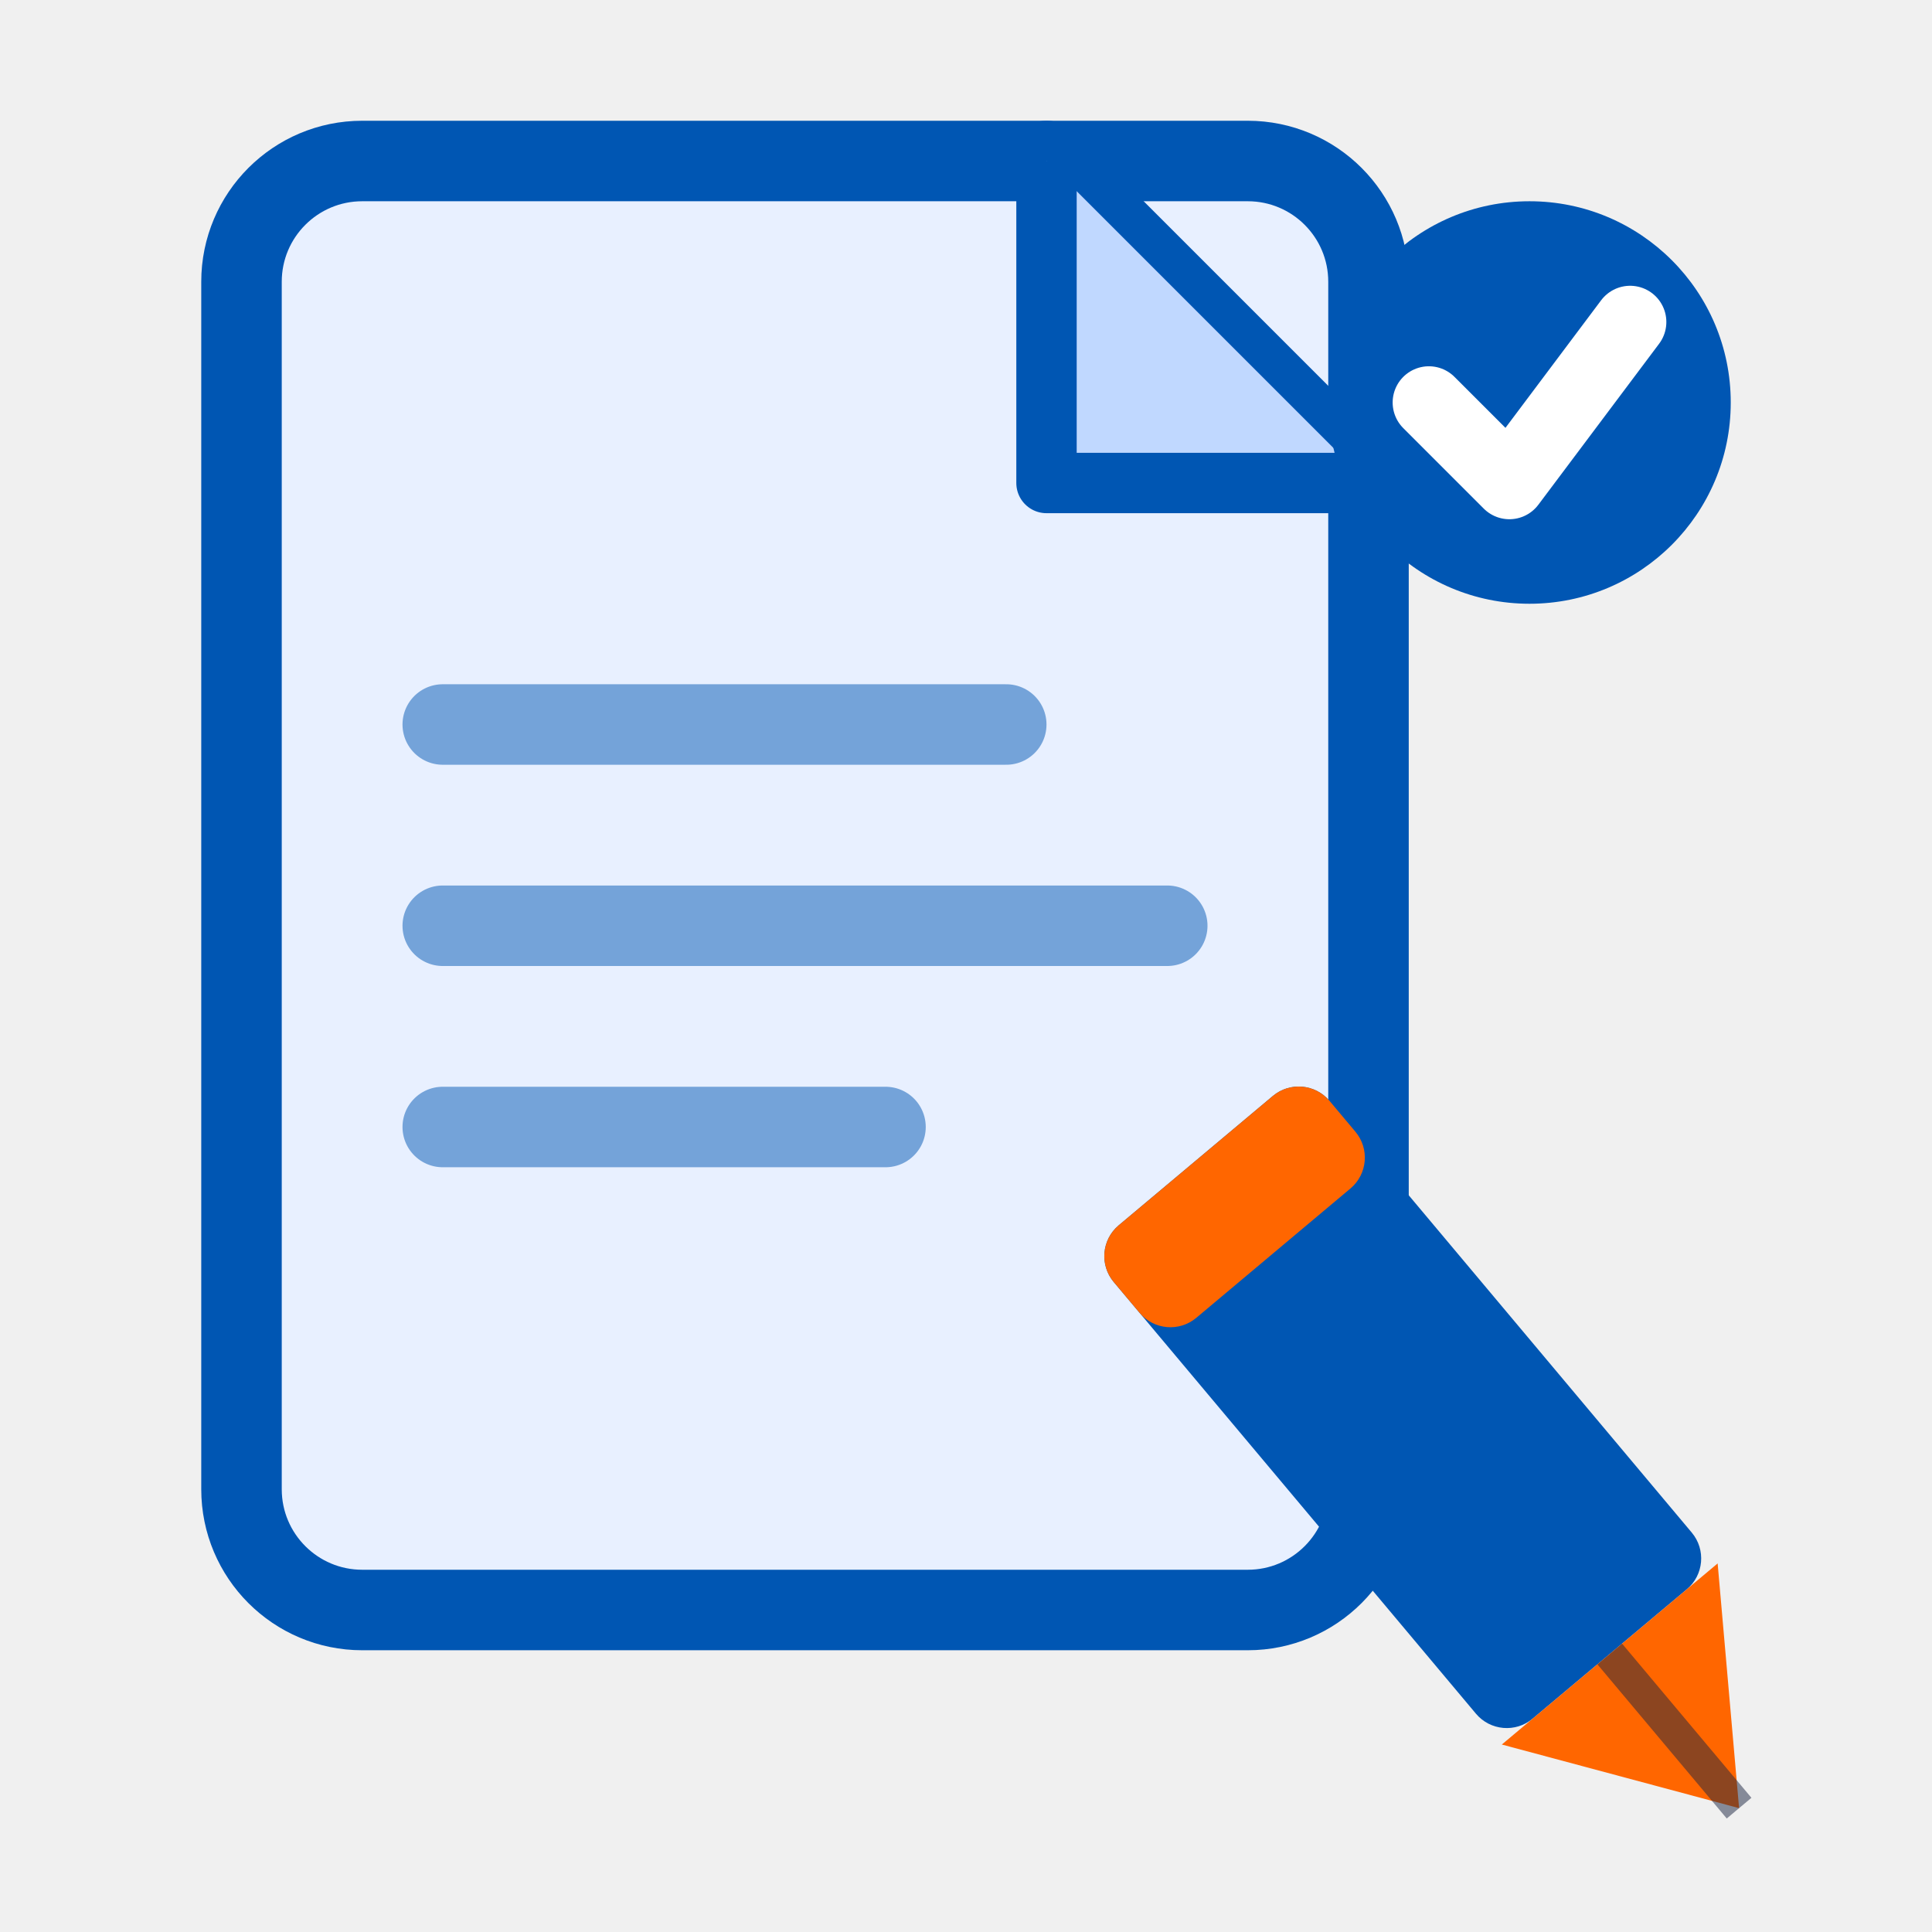
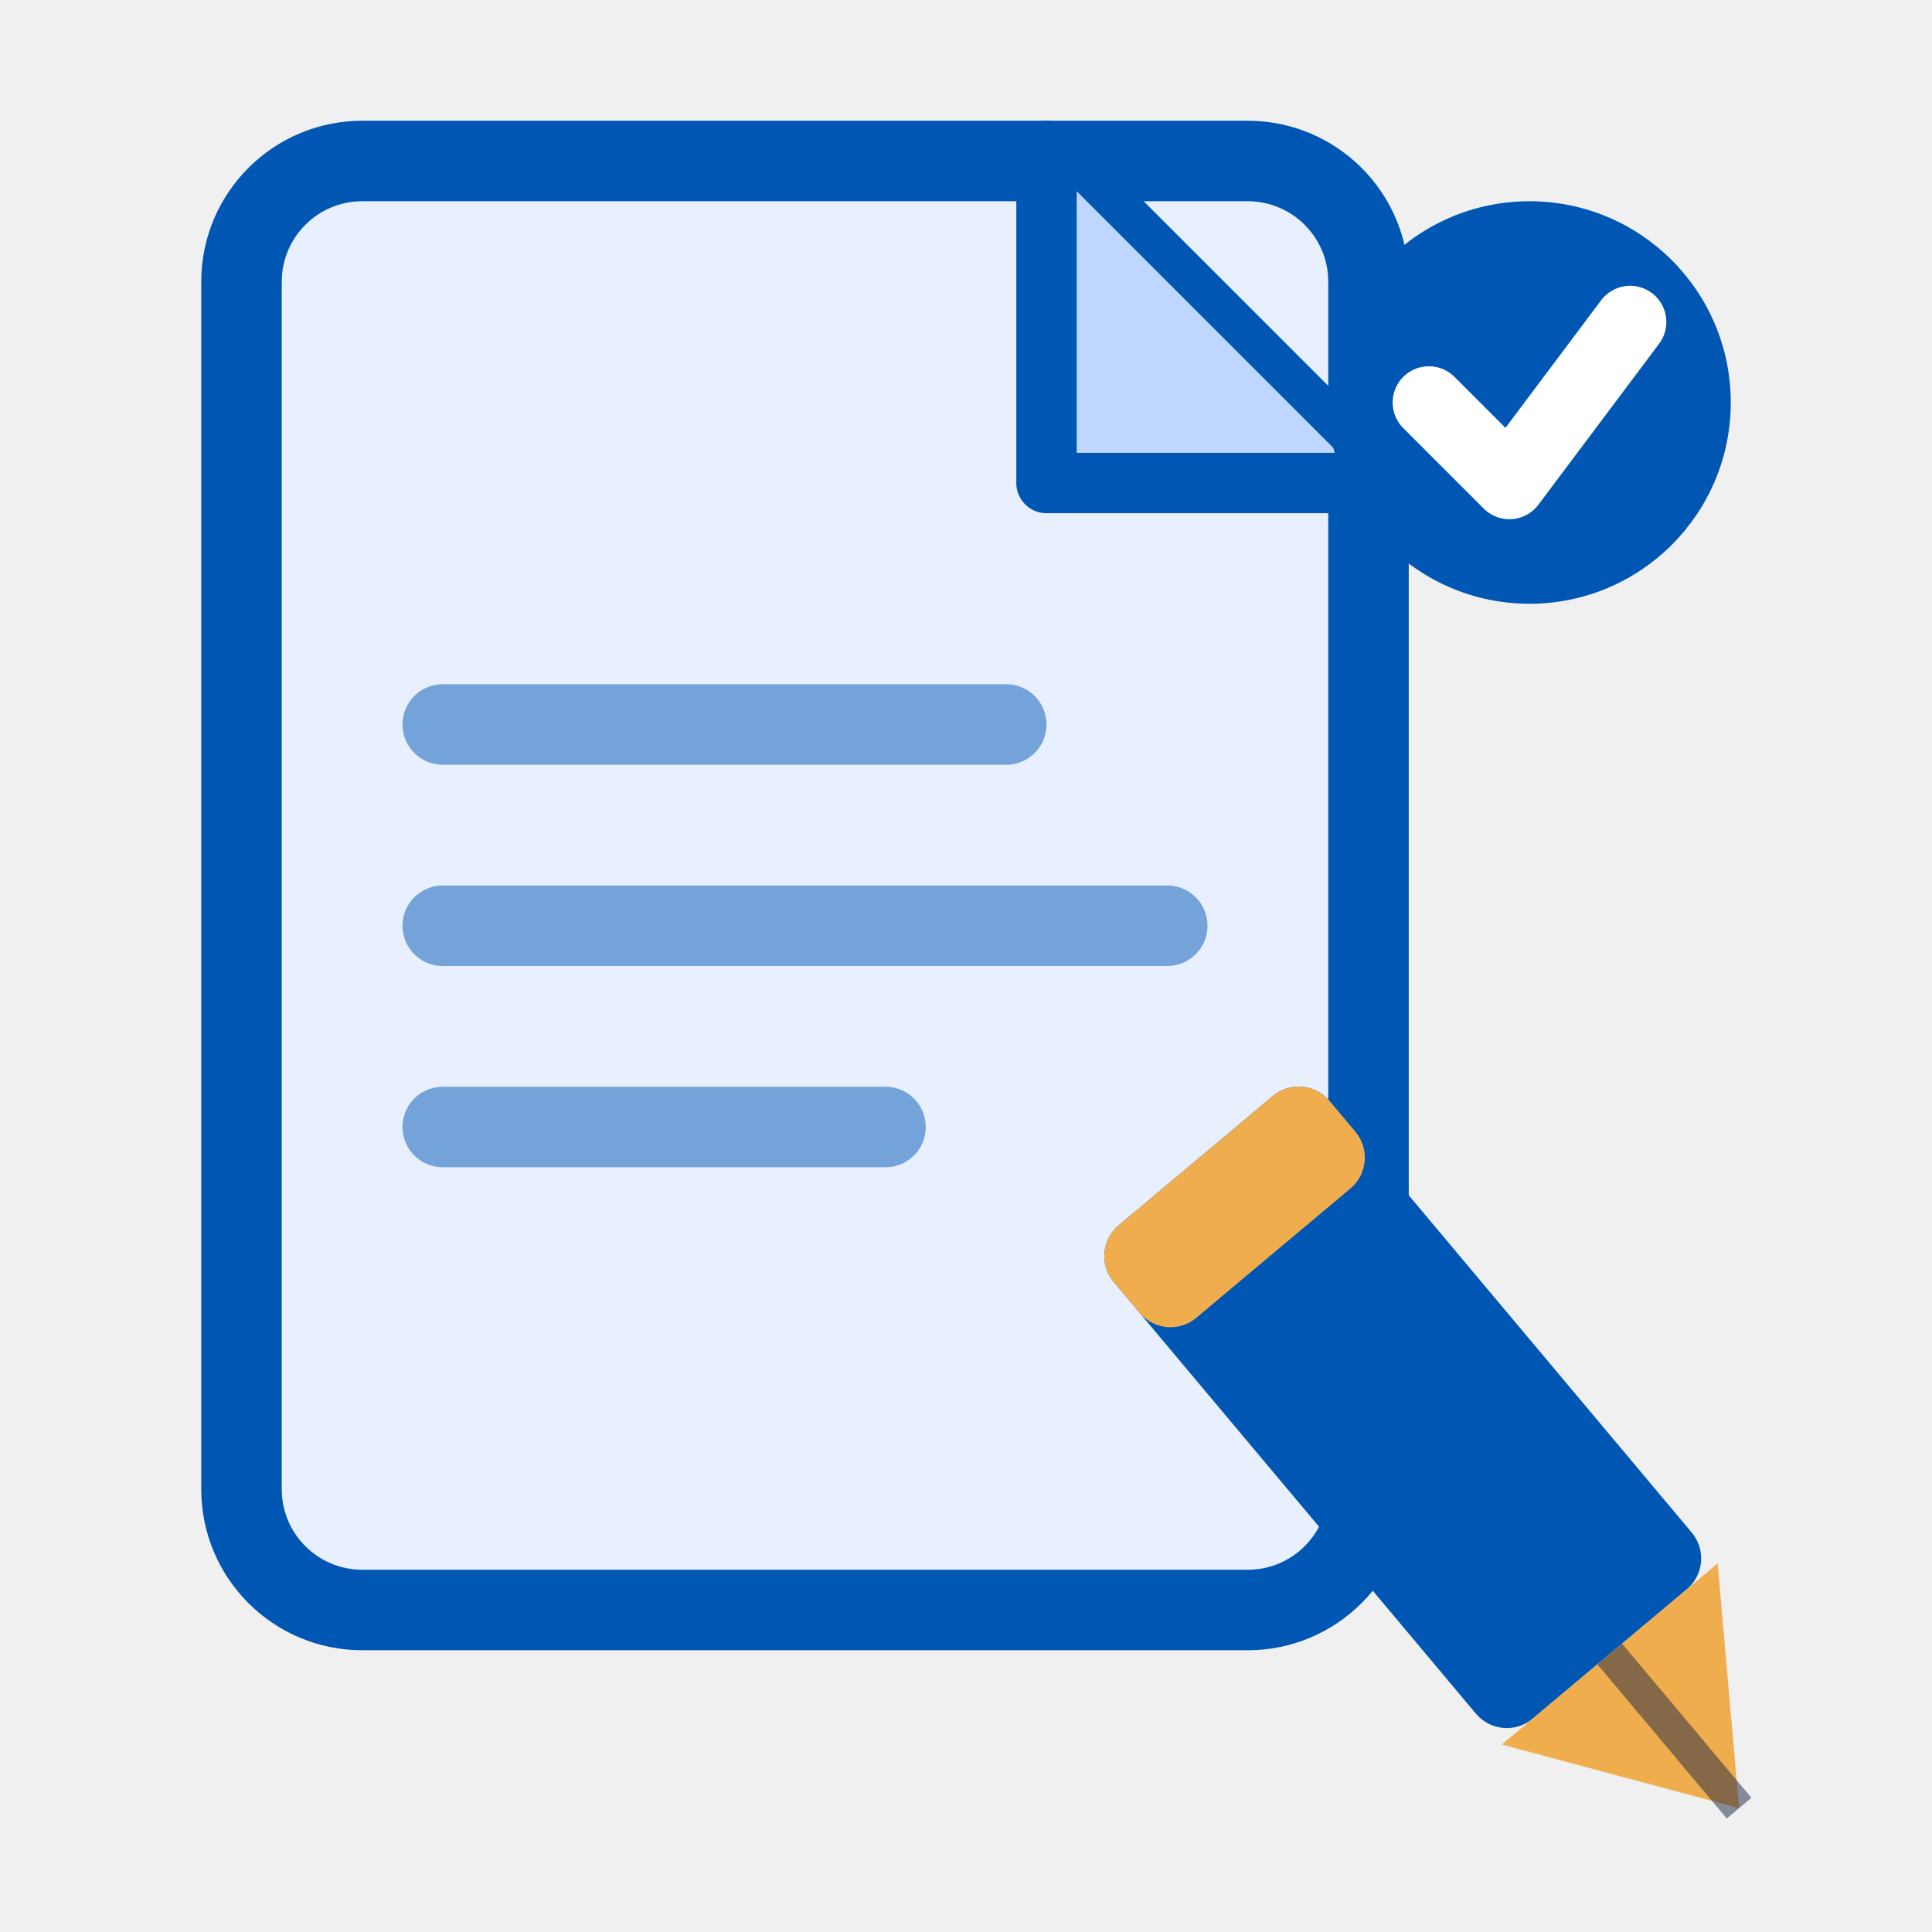
<svg xmlns="http://www.w3.org/2000/svg" viewBox="0 0 48 48" fill="none">
  <rect x="6" y="4" width="28" height="36" rx="3" fill="#e8f0ff" stroke="#0056b3" stroke-width="2" />
  <path d="M26 4 L34 12" stroke="#0056b3" stroke-width="2" stroke-linecap="round" />
  <path d="M26 4 L26 12 L34 12" fill="#c0d8ff" stroke="#0056b3" stroke-width="1.5" stroke-linejoin="round" />
  <line x1="11" y1="18" x2="25" y2="18" stroke="#0056b3" stroke-width="2" stroke-linecap="round" opacity="0.5" />
  <line x1="11" y1="23" x2="29" y2="23" stroke="#0056b3" stroke-width="2" stroke-linecap="round" opacity="0.5" />
  <line x1="11" y1="28" x2="22" y2="28" stroke="#0056b3" stroke-width="2" stroke-linecap="round" opacity="0.5" />
  <g transform="rotate(-40, 36, 34)">
    <rect x="31" y="26" width="7" height="16" rx="1" fill="#0056b3" />
-     <polygon points="31,42 38,42 34.5,47" fill="#ff6600" />
-     <rect x="31" y="26" width="7" height="3" rx="1" fill="#ff6600" />
+     <polygon points="31,42 38,42 34.5,47" fill="#f0ad4e" />
+     <rect x="31" y="26" width="7" height="3" rx="1" fill="#f0ad4e" />
    <line x1="34.5" y1="42" x2="34.5" y2="47" stroke="#1a2340" stroke-width="0.8" opacity="0.5" />
  </g>
  <circle cx="38" cy="10" r="5" fill="#0056b3" />
  <polyline points="35.5,10 37.5,12 40.5,8" stroke="white" stroke-width="1.8" stroke-linecap="round" stroke-linejoin="round" fill="none" />
</svg>
